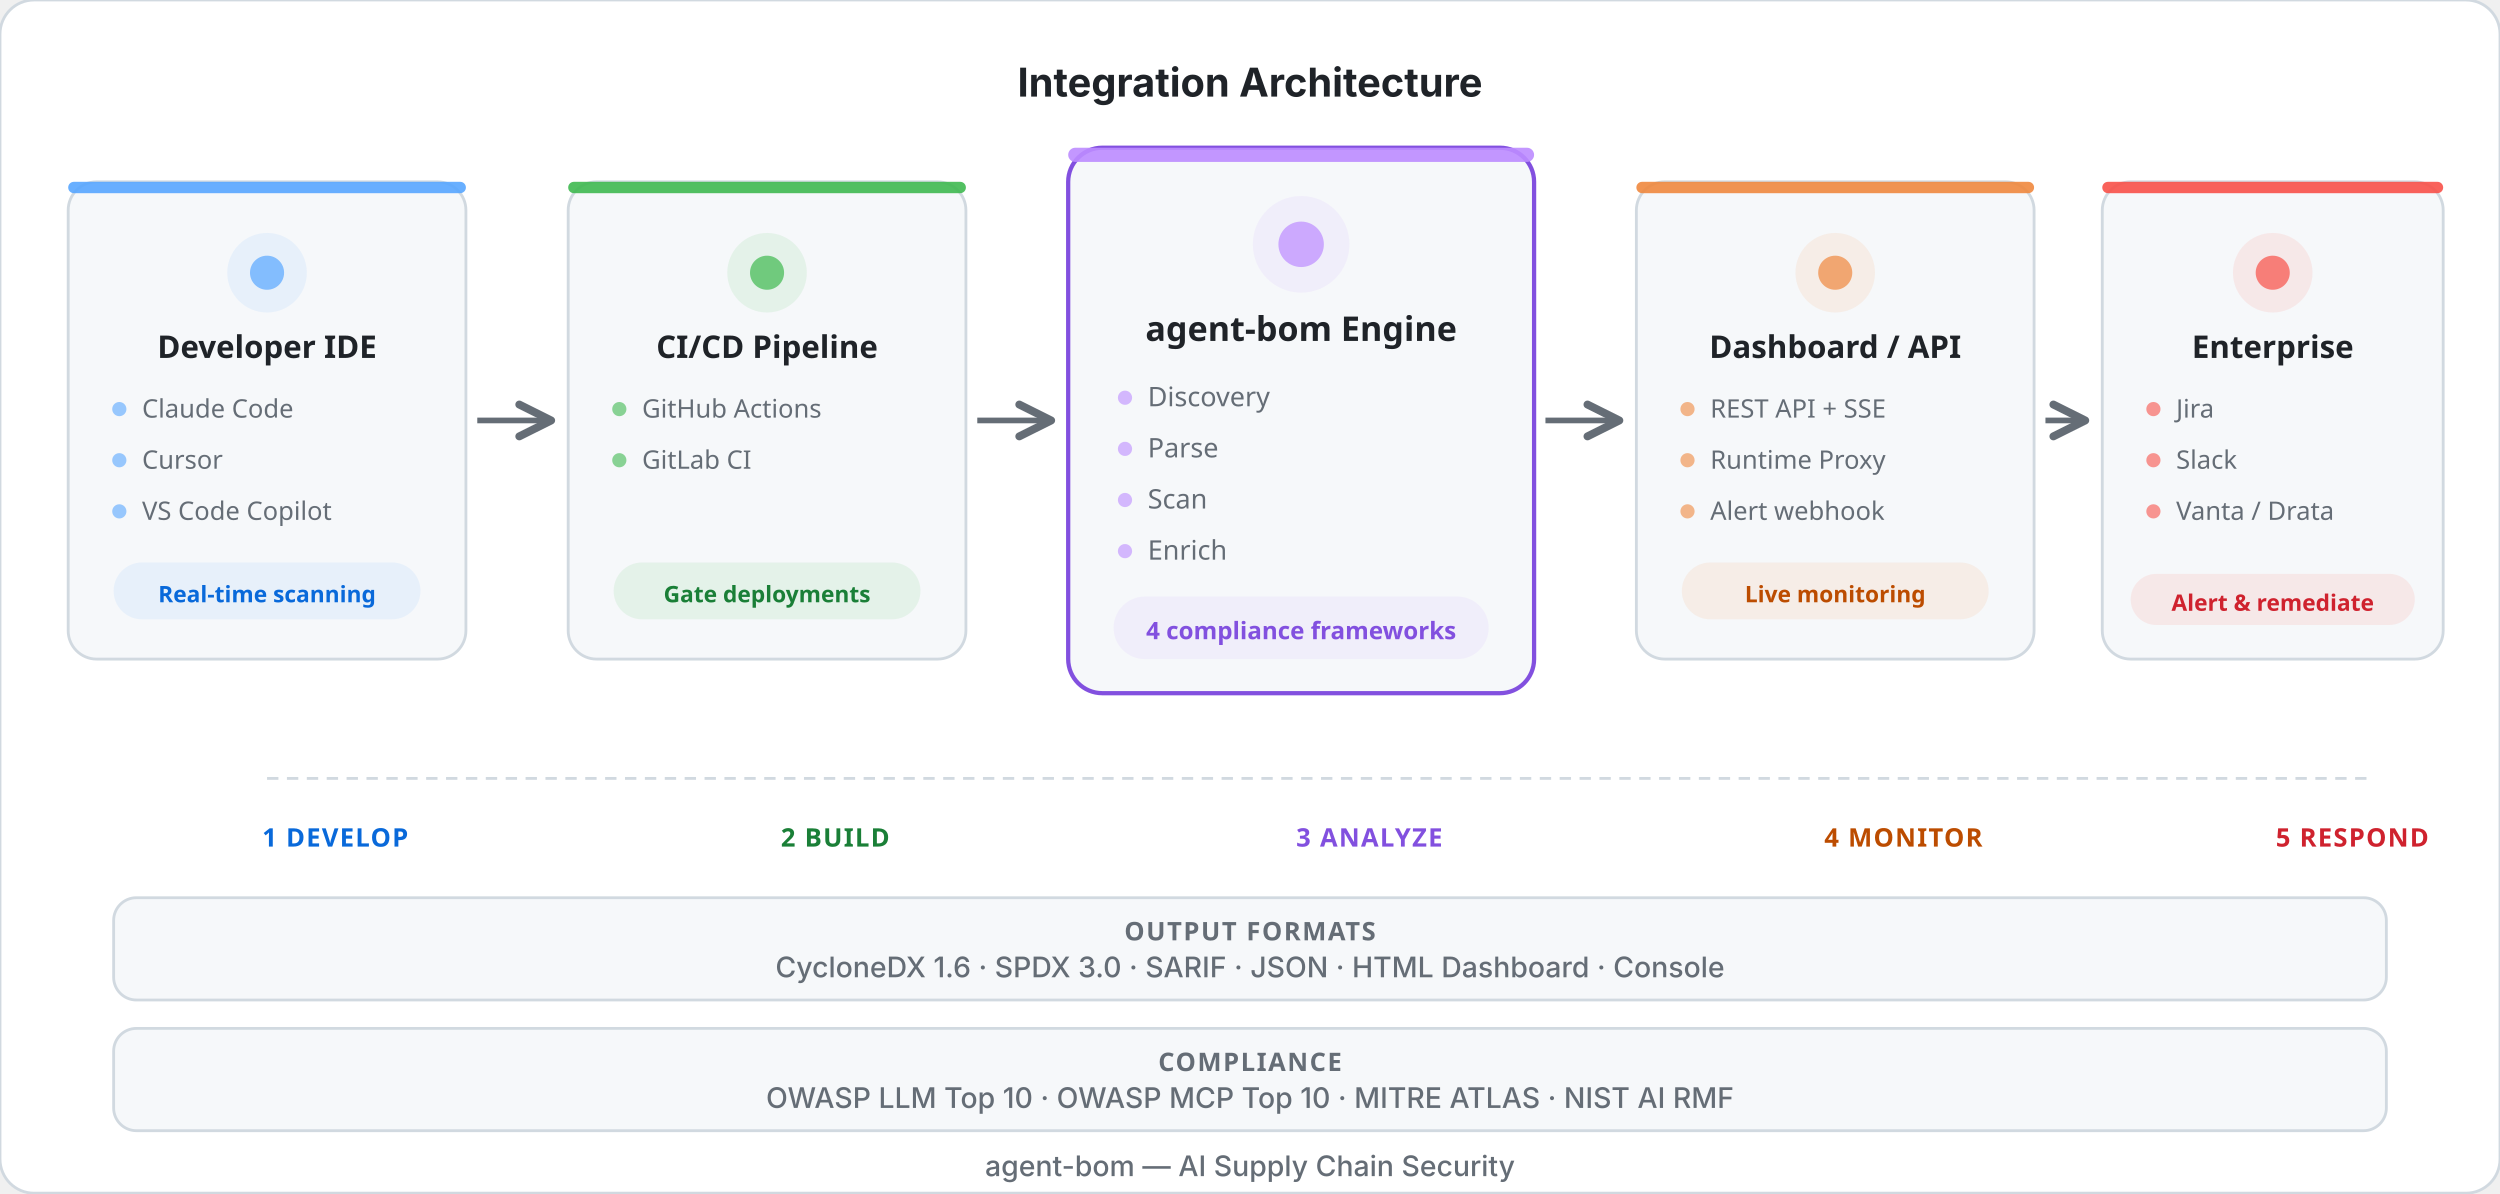
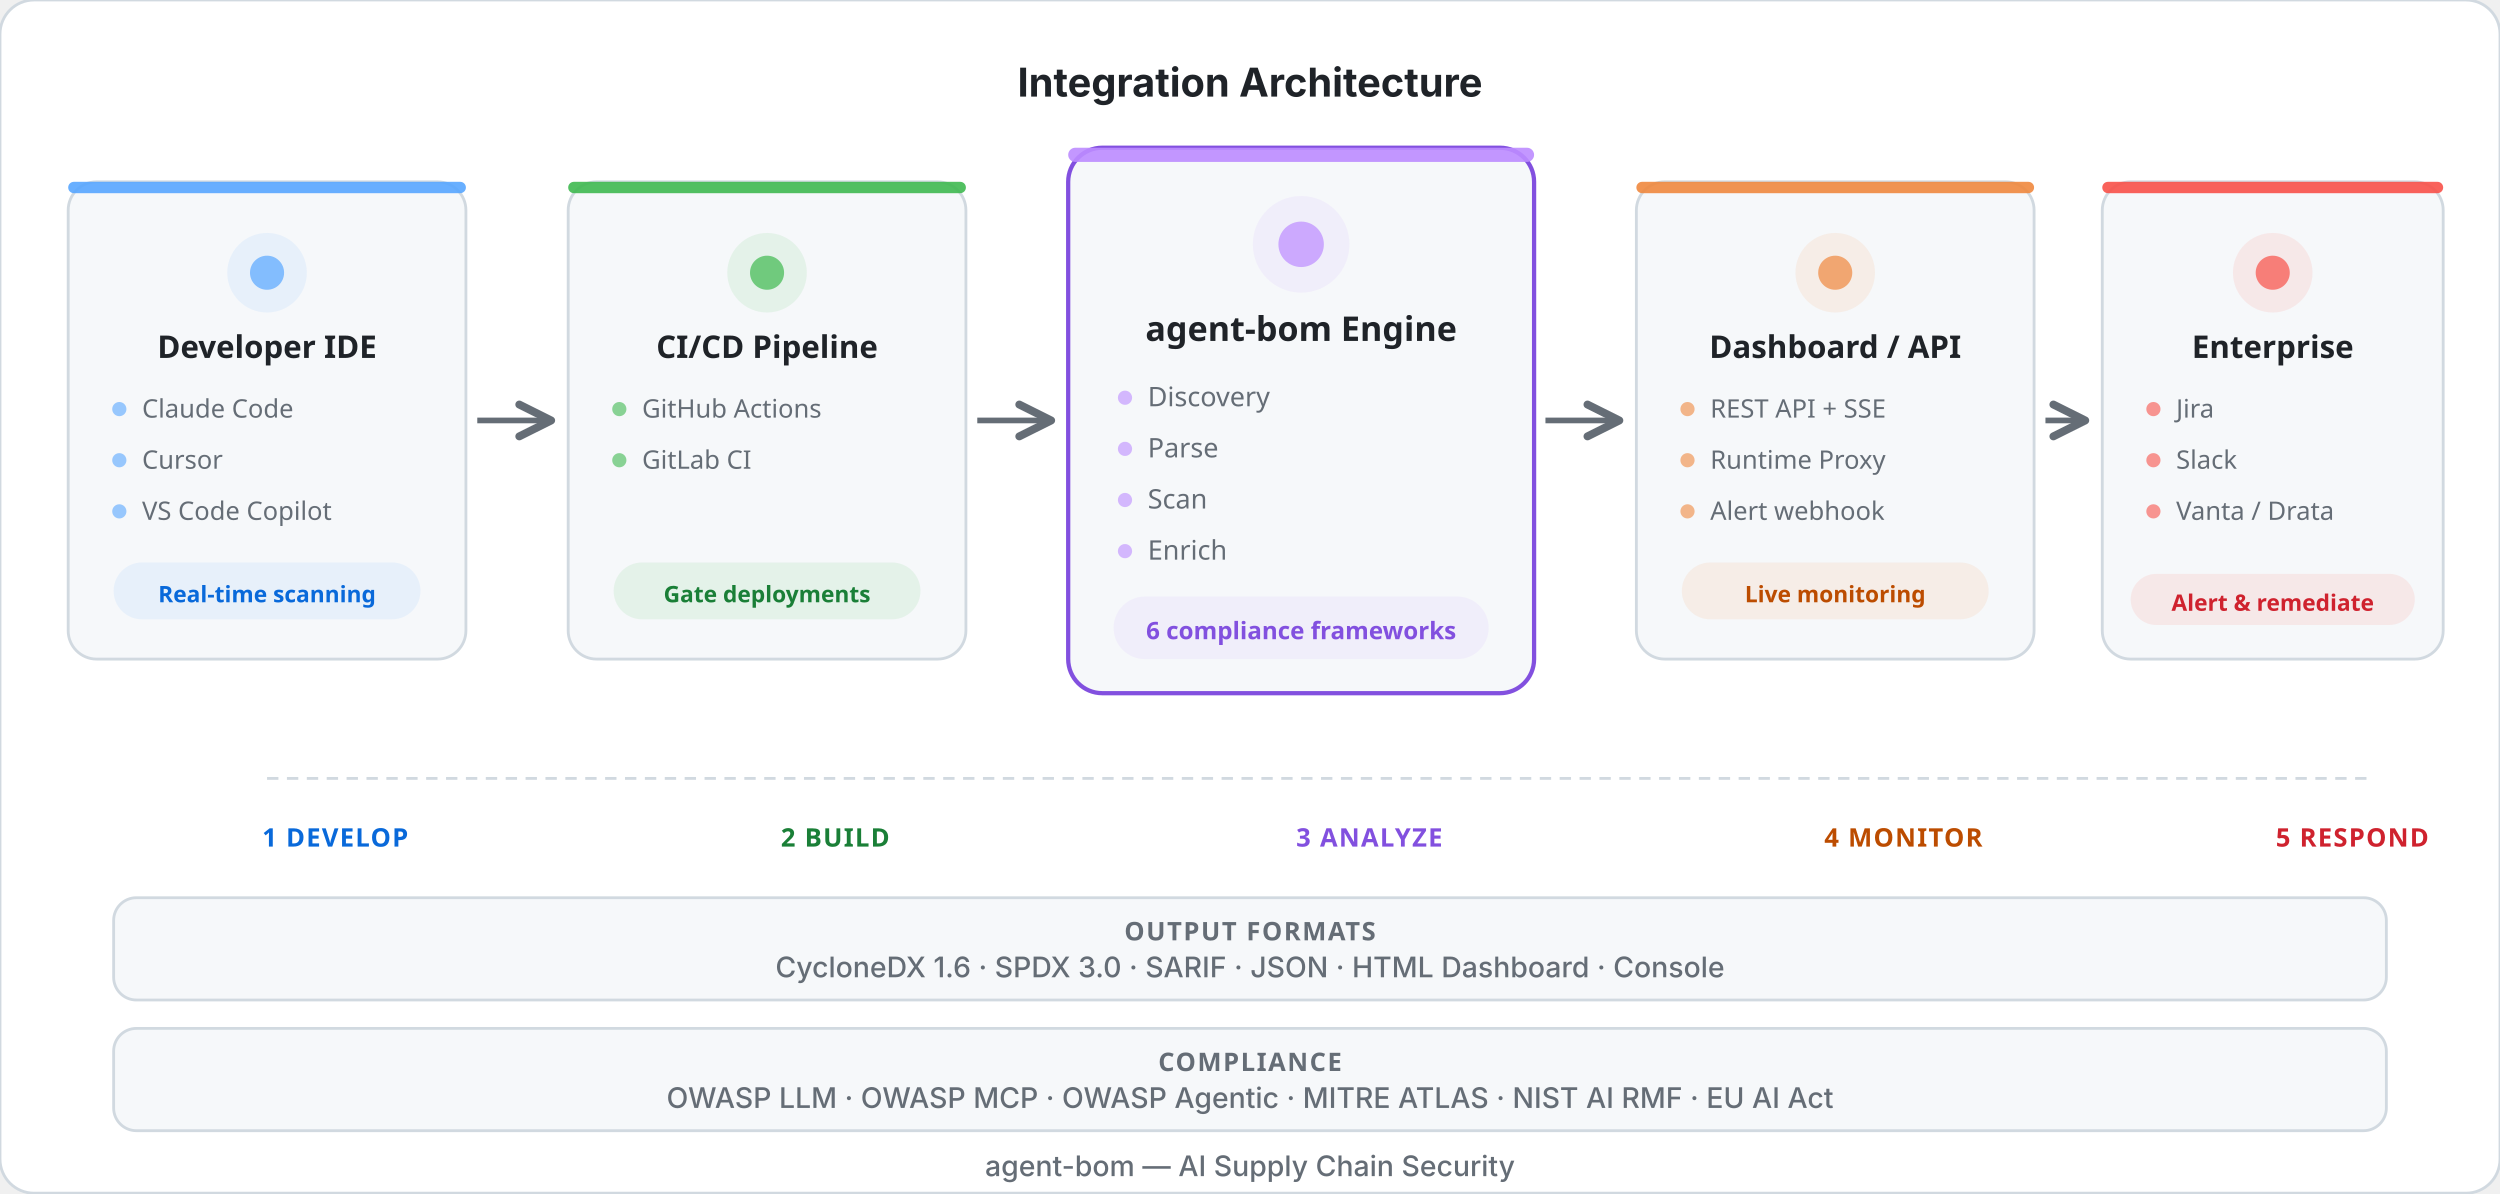
<svg xmlns="http://www.w3.org/2000/svg" viewBox="0 0 880 420" fill="none">
  <style>
    .title { font: 700 14px system-ui, -apple-system, sans-serif; fill: #1f2328; }
    .node-label { font: 700 11px system-ui, sans-serif; fill: #1f2328; }
    .node-sub { font: 400 9px system-ui, sans-serif; fill: #656d76; }
    .node-tag { font: 600 8px system-ui, sans-serif; }
    .engine-label { font: 700 12px system-ui, sans-serif; fill: #1f2328; }
    .engine-sub { font: 400 9.5px system-ui, sans-serif; fill: #656d76; }
    .engine-tag { font: 600 8.5px system-ui, sans-serif; }
    .footer { font: 500 10px system-ui, -apple-system, sans-serif; fill: #656d76; }
  </style>
  <defs>
    <marker id="arrow" viewBox="0 0 10 10" refX="9" refY="5" markerWidth="7" markerHeight="7" orient="auto">
      <path d="M1 1L9 5L1 9" stroke="#656d76" stroke-width="2" fill="none" stroke-linecap="round" stroke-linejoin="round" />
    </marker>
  </defs>
  <rect width="880" height="420" rx="12" fill="#ffffff" stroke="#d1d9e0" stroke-width="1" />
  <text x="440" y="34" text-anchor="middle" class="title">Integration Architecture</text>
  <g transform="translate(24, 64)">
    <rect width="140" height="168" rx="10" fill="#f6f8fa" stroke="#d1d9e0" stroke-width="1" />
    <rect x="0" y="0" width="140" height="4" rx="2" fill="#58a6ff" opacity="0.9" />
    <circle cx="70" cy="32" r="14" fill="#58a6ff" opacity="0.1" />
    <circle cx="70" cy="32" r="6" fill="#58a6ff" opacity="0.7" />
    <text x="70" y="62" text-anchor="middle" class="node-label">Developer IDE</text>
    <g transform="translate(14, 76)">
      <circle cx="4" cy="4" r="2.5" fill="#58a6ff" opacity="0.6" />
      <text x="12" y="7" class="node-sub">Claude Code</text>
    </g>
    <g transform="translate(14, 94)">
      <circle cx="4" cy="4" r="2.5" fill="#58a6ff" opacity="0.6" />
      <text x="12" y="7" class="node-sub">Cursor</text>
    </g>
    <g transform="translate(14, 112)">
      <circle cx="4" cy="4" r="2.5" fill="#58a6ff" opacity="0.6" />
      <text x="12" y="7" class="node-sub">VS Code Copilot</text>
    </g>
    <rect x="16" y="134" width="108" height="20" rx="10" fill="#58a6ff" opacity="0.1" />
    <text x="70" y="148" text-anchor="middle" class="node-tag" fill="#0969da">Real-time scanning</text>
  </g>
  <line x1="168" y1="148" x2="194" y2="148" stroke="#656d76" stroke-width="2" marker-end="url(#arrow)" />
  <g transform="translate(200, 64)">
    <rect width="140" height="168" rx="10" fill="#f6f8fa" stroke="#d1d9e0" stroke-width="1" />
    <rect x="0" y="0" width="140" height="4" rx="2" fill="#3fb950" opacity="0.9" />
    <circle cx="70" cy="32" r="14" fill="#3fb950" opacity="0.1" />
    <circle cx="70" cy="32" r="6" fill="#3fb950" opacity="0.7" />
    <text x="70" y="62" text-anchor="middle" class="node-label">CI/CD Pipeline</text>
    <g transform="translate(14, 76)">
      <circle cx="4" cy="4" r="2.5" fill="#3fb950" opacity="0.6" />
      <text x="12" y="7" class="node-sub">GitHub Actions</text>
    </g>
    <g transform="translate(14, 94)">
      <circle cx="4" cy="4" r="2.5" fill="#3fb950" opacity="0.6" />
      <text x="12" y="7" class="node-sub">GitLab CI</text>
    </g>
    <rect x="16" y="134" width="108" height="20" rx="10" fill="#3fb950" opacity="0.1" />
    <text x="70" y="148" text-anchor="middle" class="node-tag" fill="#1a7f37">Gate deployments</text>
  </g>
  <line x1="344" y1="148" x2="370" y2="148" stroke="#656d76" stroke-width="2" marker-end="url(#arrow)" />
  <g transform="translate(376, 52)">
    <rect width="164" height="192" rx="12" fill="#f6f8fa" stroke="#8250df" stroke-width="1.5" opacity="1" />
    <rect x="0" y="0" width="164" height="5" rx="2.5" fill="#bc8cff" opacity="0.9" />
    <circle cx="82" cy="34" r="17" fill="#bc8cff" opacity="0.1" />
    <circle cx="82" cy="34" r="8" fill="#bc8cff" opacity="0.7" />
    <text x="82" y="68" text-anchor="middle" class="engine-label">agent-bom Engine</text>
    <g transform="translate(16, 84)">
      <circle cx="4" cy="4" r="2.5" fill="#bc8cff" opacity="0.6" />
      <text x="12" y="7" class="engine-sub">Discovery</text>
    </g>
    <g transform="translate(16, 102)">
      <circle cx="4" cy="4" r="2.5" fill="#bc8cff" opacity="0.6" />
      <text x="12" y="7" class="engine-sub">Parse</text>
    </g>
    <g transform="translate(16, 120)">
      <circle cx="4" cy="4" r="2.5" fill="#bc8cff" opacity="0.6" />
      <text x="12" y="7" class="engine-sub">Scan</text>
    </g>
    <g transform="translate(16, 138)">
      <circle cx="4" cy="4" r="2.5" fill="#bc8cff" opacity="0.6" />
      <text x="12" y="7" class="engine-sub">Enrich</text>
    </g>
    <rect x="16" y="158" width="132" height="22" rx="11" fill="#bc8cff" opacity="0.1" />
-     <text x="82" y="173" text-anchor="middle" class="engine-tag" fill="#8250df">4 compliance frameworks</text>
+     <text x="82" y="173" text-anchor="middle" class="engine-tag" fill="#8250df">6 compliance frameworks</text>
  </g>
  <line x1="544" y1="148" x2="570" y2="148" stroke="#656d76" stroke-width="2" marker-end="url(#arrow)" />
  <g transform="translate(576, 64)">
    <rect width="140" height="168" rx="10" fill="#f6f8fa" stroke="#d1d9e0" stroke-width="1" />
    <rect x="0" y="0" width="140" height="4" rx="2" fill="#f0883e" opacity="0.9" />
    <circle cx="70" cy="32" r="14" fill="#f0883e" opacity="0.1" />
    <circle cx="70" cy="32" r="6" fill="#f0883e" opacity="0.7" />
    <text x="70" y="62" text-anchor="middle" class="node-label">Dashboard / API</text>
    <g transform="translate(14, 76)">
      <circle cx="4" cy="4" r="2.5" fill="#f0883e" opacity="0.6" />
      <text x="12" y="7" class="node-sub">REST API + SSE</text>
    </g>
    <g transform="translate(14, 94)">
      <circle cx="4" cy="4" r="2.5" fill="#f0883e" opacity="0.6" />
      <text x="12" y="7" class="node-sub">Runtime Proxy</text>
    </g>
    <g transform="translate(14, 112)">
      <circle cx="4" cy="4" r="2.5" fill="#f0883e" opacity="0.6" />
      <text x="12" y="7" class="node-sub">Alert webhook</text>
    </g>
    <rect x="16" y="134" width="108" height="20" rx="10" fill="#f0883e" opacity="0.1" />
    <text x="70" y="148" text-anchor="middle" class="node-tag" fill="#bc4c00">Live monitoring</text>
  </g>
  <line x1="720" y1="148" x2="734" y2="148" stroke="#656d76" stroke-width="2" marker-end="url(#arrow)" />
  <g transform="translate(740, 64)">
    <rect width="120" height="168" rx="10" fill="#f6f8fa" stroke="#d1d9e0" stroke-width="1" />
    <rect x="0" y="0" width="120" height="4" rx="2" fill="#f85149" opacity="0.9" />
    <circle cx="60" cy="32" r="14" fill="#f85149" opacity="0.1" />
    <circle cx="60" cy="32" r="6" fill="#f85149" opacity="0.7" />
    <text x="60" y="62" text-anchor="middle" class="node-label">Enterprise</text>
    <g transform="translate(14, 76)">
      <circle cx="4" cy="4" r="2.5" fill="#f85149" opacity="0.6" />
      <text x="12" y="7" class="node-sub">Jira</text>
    </g>
    <g transform="translate(14, 94)">
      <circle cx="4" cy="4" r="2.5" fill="#f85149" opacity="0.6" />
      <text x="12" y="7" class="node-sub">Slack</text>
    </g>
    <g transform="translate(14, 112)">
      <circle cx="4" cy="4" r="2.5" fill="#f85149" opacity="0.6" />
      <text x="12" y="7" class="node-sub">Vanta / Drata</text>
    </g>
    <rect x="10" y="138" width="100" height="18" rx="9" fill="#f85149" opacity="0.1" />
    <text x="60" y="151" text-anchor="middle" class="node-tag" fill="#cf222e">Alert &amp; remediate</text>
  </g>
  <g transform="translate(24, 260)">
    <line x1="70" y1="14" x2="810" y2="14" stroke="#d1d9e0" stroke-width="1" stroke-dasharray="4 3" />
    <text x="94" y="38" text-anchor="middle" font-family="system-ui, sans-serif" font-size="9" font-weight="600" fill="#0969da" letter-spacing="0.05em">1 DEVELOP</text>
    <text x="270" y="38" text-anchor="middle" font-family="system-ui, sans-serif" font-size="9" font-weight="600" fill="#1a7f37" letter-spacing="0.05em">2 BUILD</text>
    <text x="458" y="38" text-anchor="middle" font-family="system-ui, sans-serif" font-size="9" font-weight="600" fill="#8250df" letter-spacing="0.05em">3 ANALYZE</text>
    <text x="646" y="38" text-anchor="middle" font-family="system-ui, sans-serif" font-size="9" font-weight="600" fill="#bc4c00" letter-spacing="0.05em">4 MONITOR</text>
    <text x="804" y="38" text-anchor="middle" font-family="system-ui, sans-serif" font-size="9" font-weight="600" fill="#cf222e" letter-spacing="0.05em">5 RESPOND</text>
  </g>
  <g transform="translate(40, 316)">
    <rect width="800" height="36" rx="8" fill="#f6f8fa" stroke="#d1d9e0" stroke-width="1" />
    <text x="400" y="15" text-anchor="middle" font-family="system-ui, sans-serif" font-size="9" font-weight="700" fill="#656d76" letter-spacing="0.06em">OUTPUT FORMATS</text>
    <text x="400" y="28" text-anchor="middle" class="footer">CycloneDX 1.6  ·  SPDX 3.0  ·  SARIF  ·  JSON  ·  HTML Dashboard  ·  Console</text>
  </g>
  <g transform="translate(40, 362)">
    <rect width="800" height="36" rx="8" fill="#f6f8fa" stroke="#d1d9e0" stroke-width="1" />
    <text x="400" y="15" text-anchor="middle" font-family="system-ui, sans-serif" font-size="9" font-weight="700" fill="#656d76" letter-spacing="0.06em">COMPLIANCE</text>
-     <text x="400" y="28" text-anchor="middle" class="footer">OWASP LLM Top 10  ·  OWASP MCP Top 10  ·  MITRE ATLAS  ·  NIST AI RMF</text>
+     <text x="400" y="28" text-anchor="middle" class="footer">OWASP LLM  ·  OWASP MCP  ·  OWASP Agentic  ·  MITRE ATLAS  ·  NIST AI RMF  ·  EU AI Act</text>
  </g>
  <text x="440" y="414" text-anchor="middle" class="footer">agent-bom — AI Supply Chain Security</text>
</svg>
